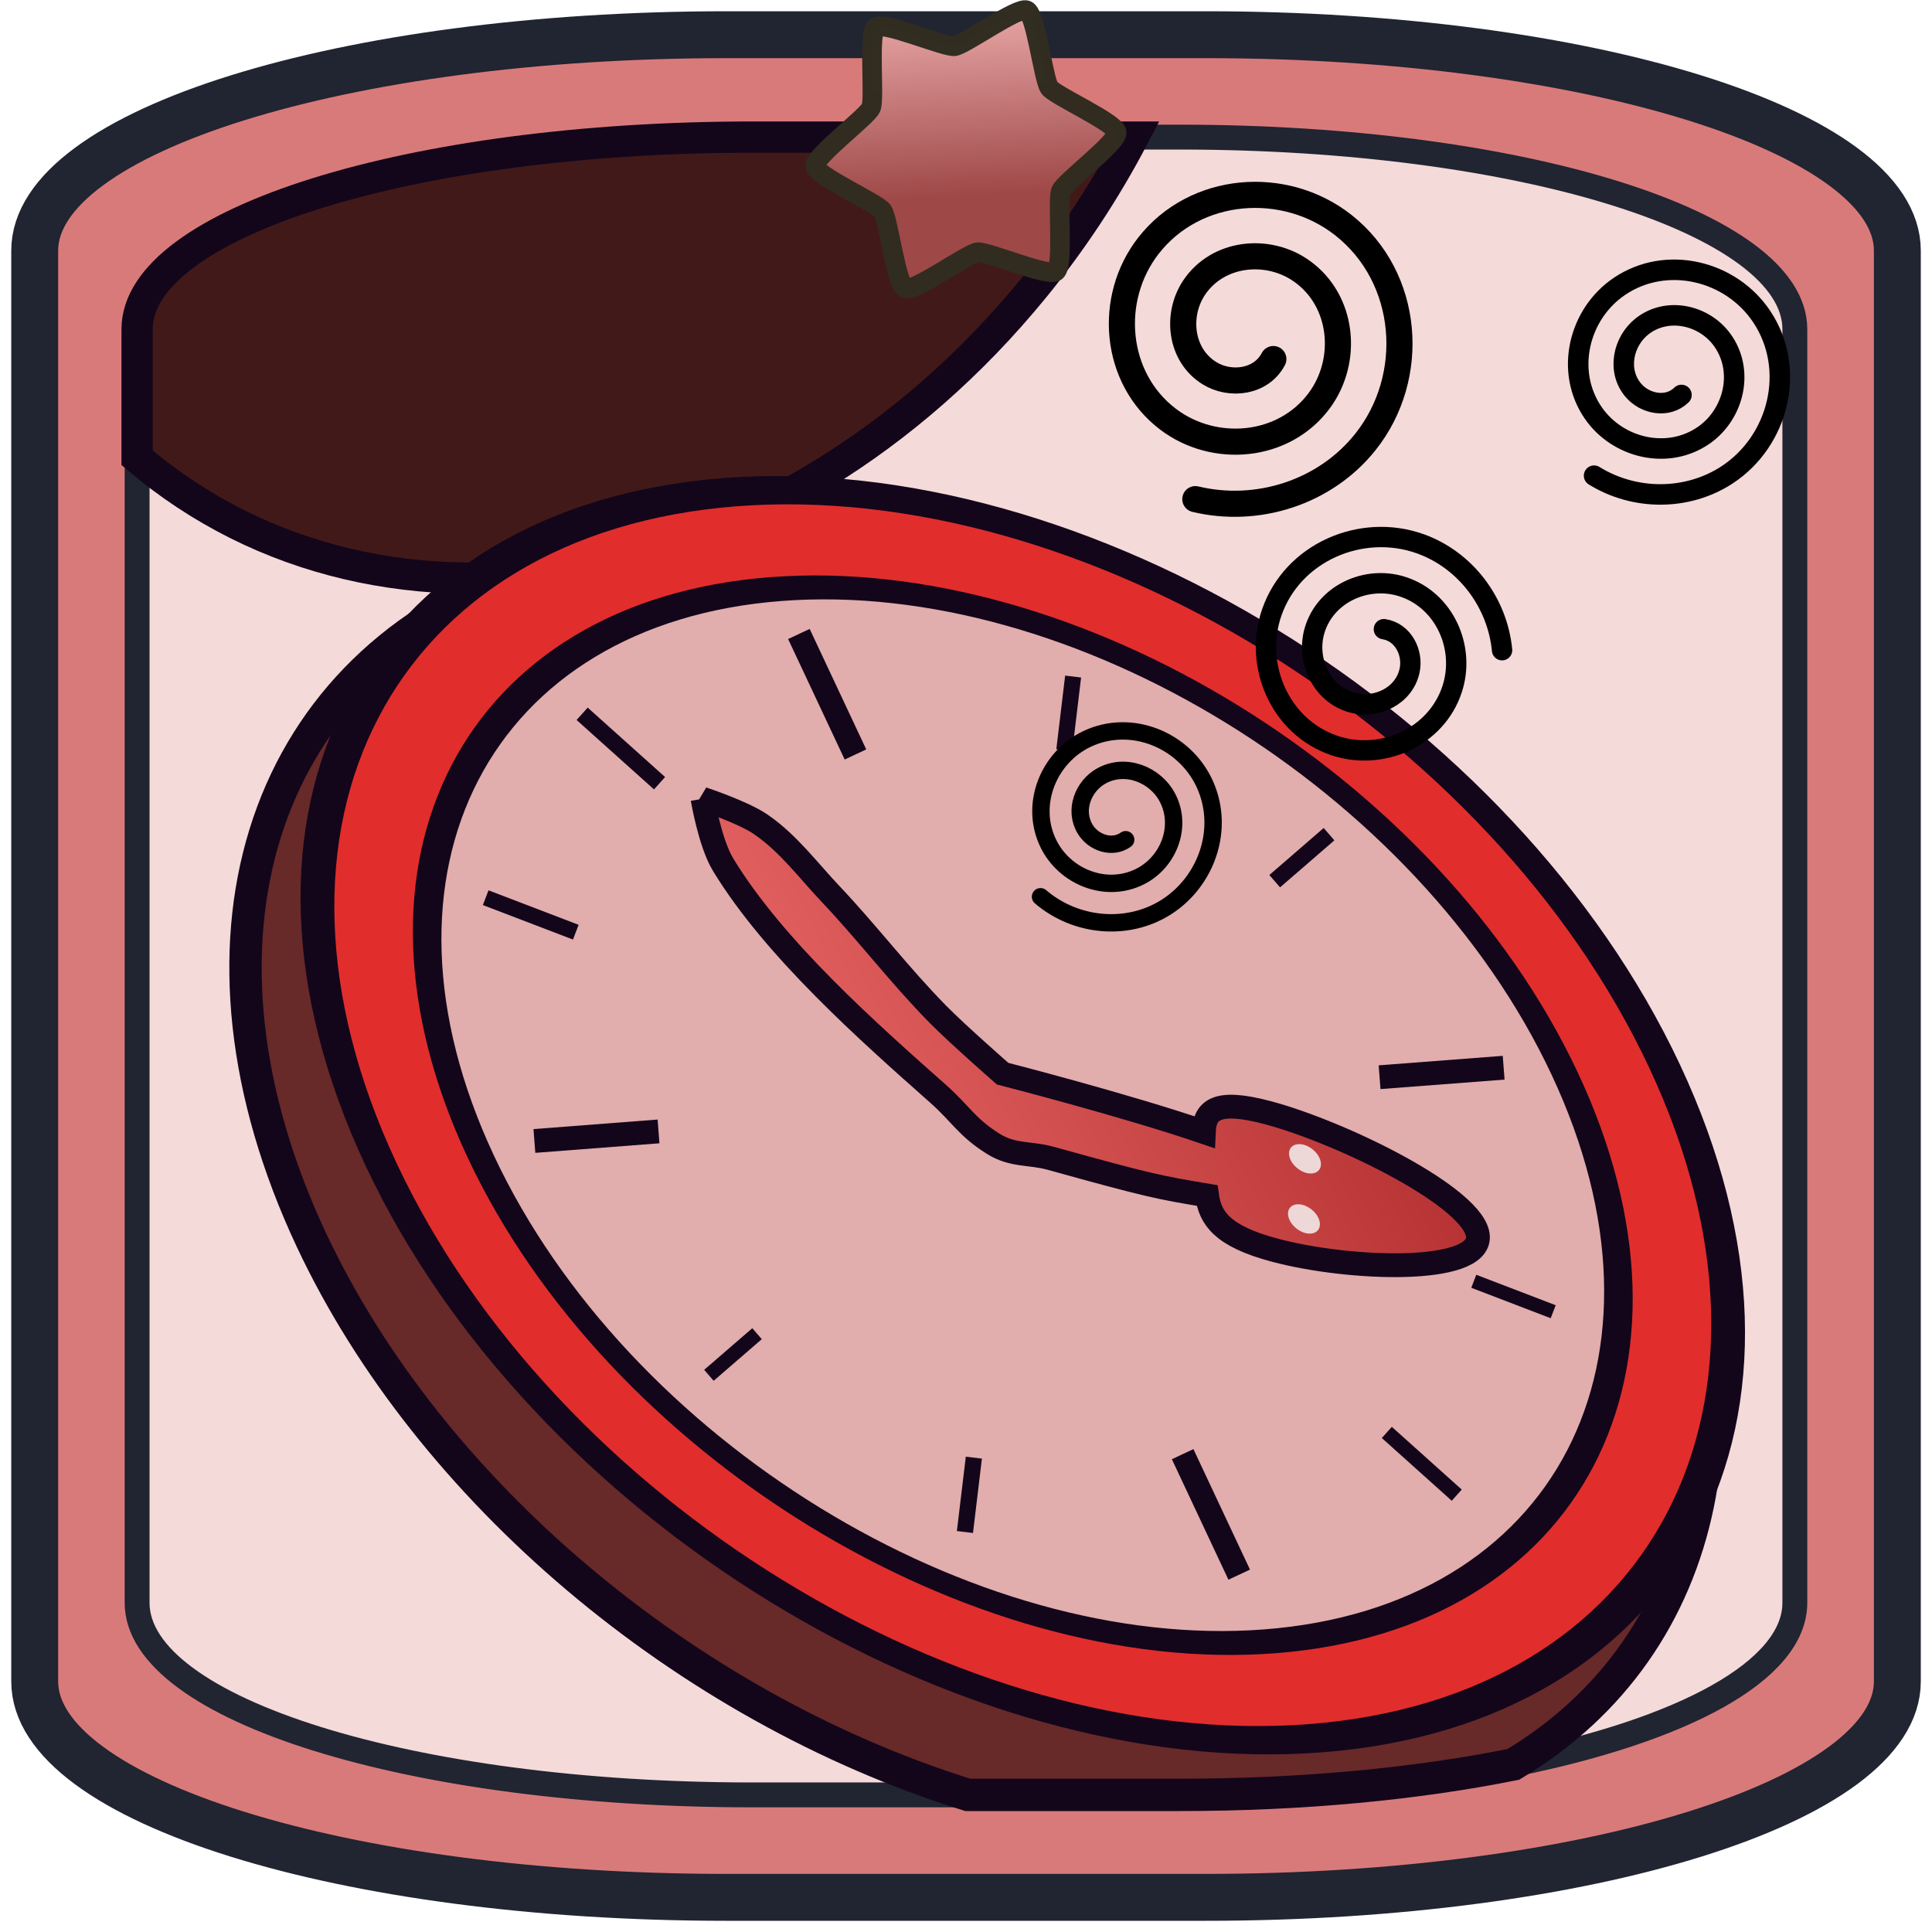
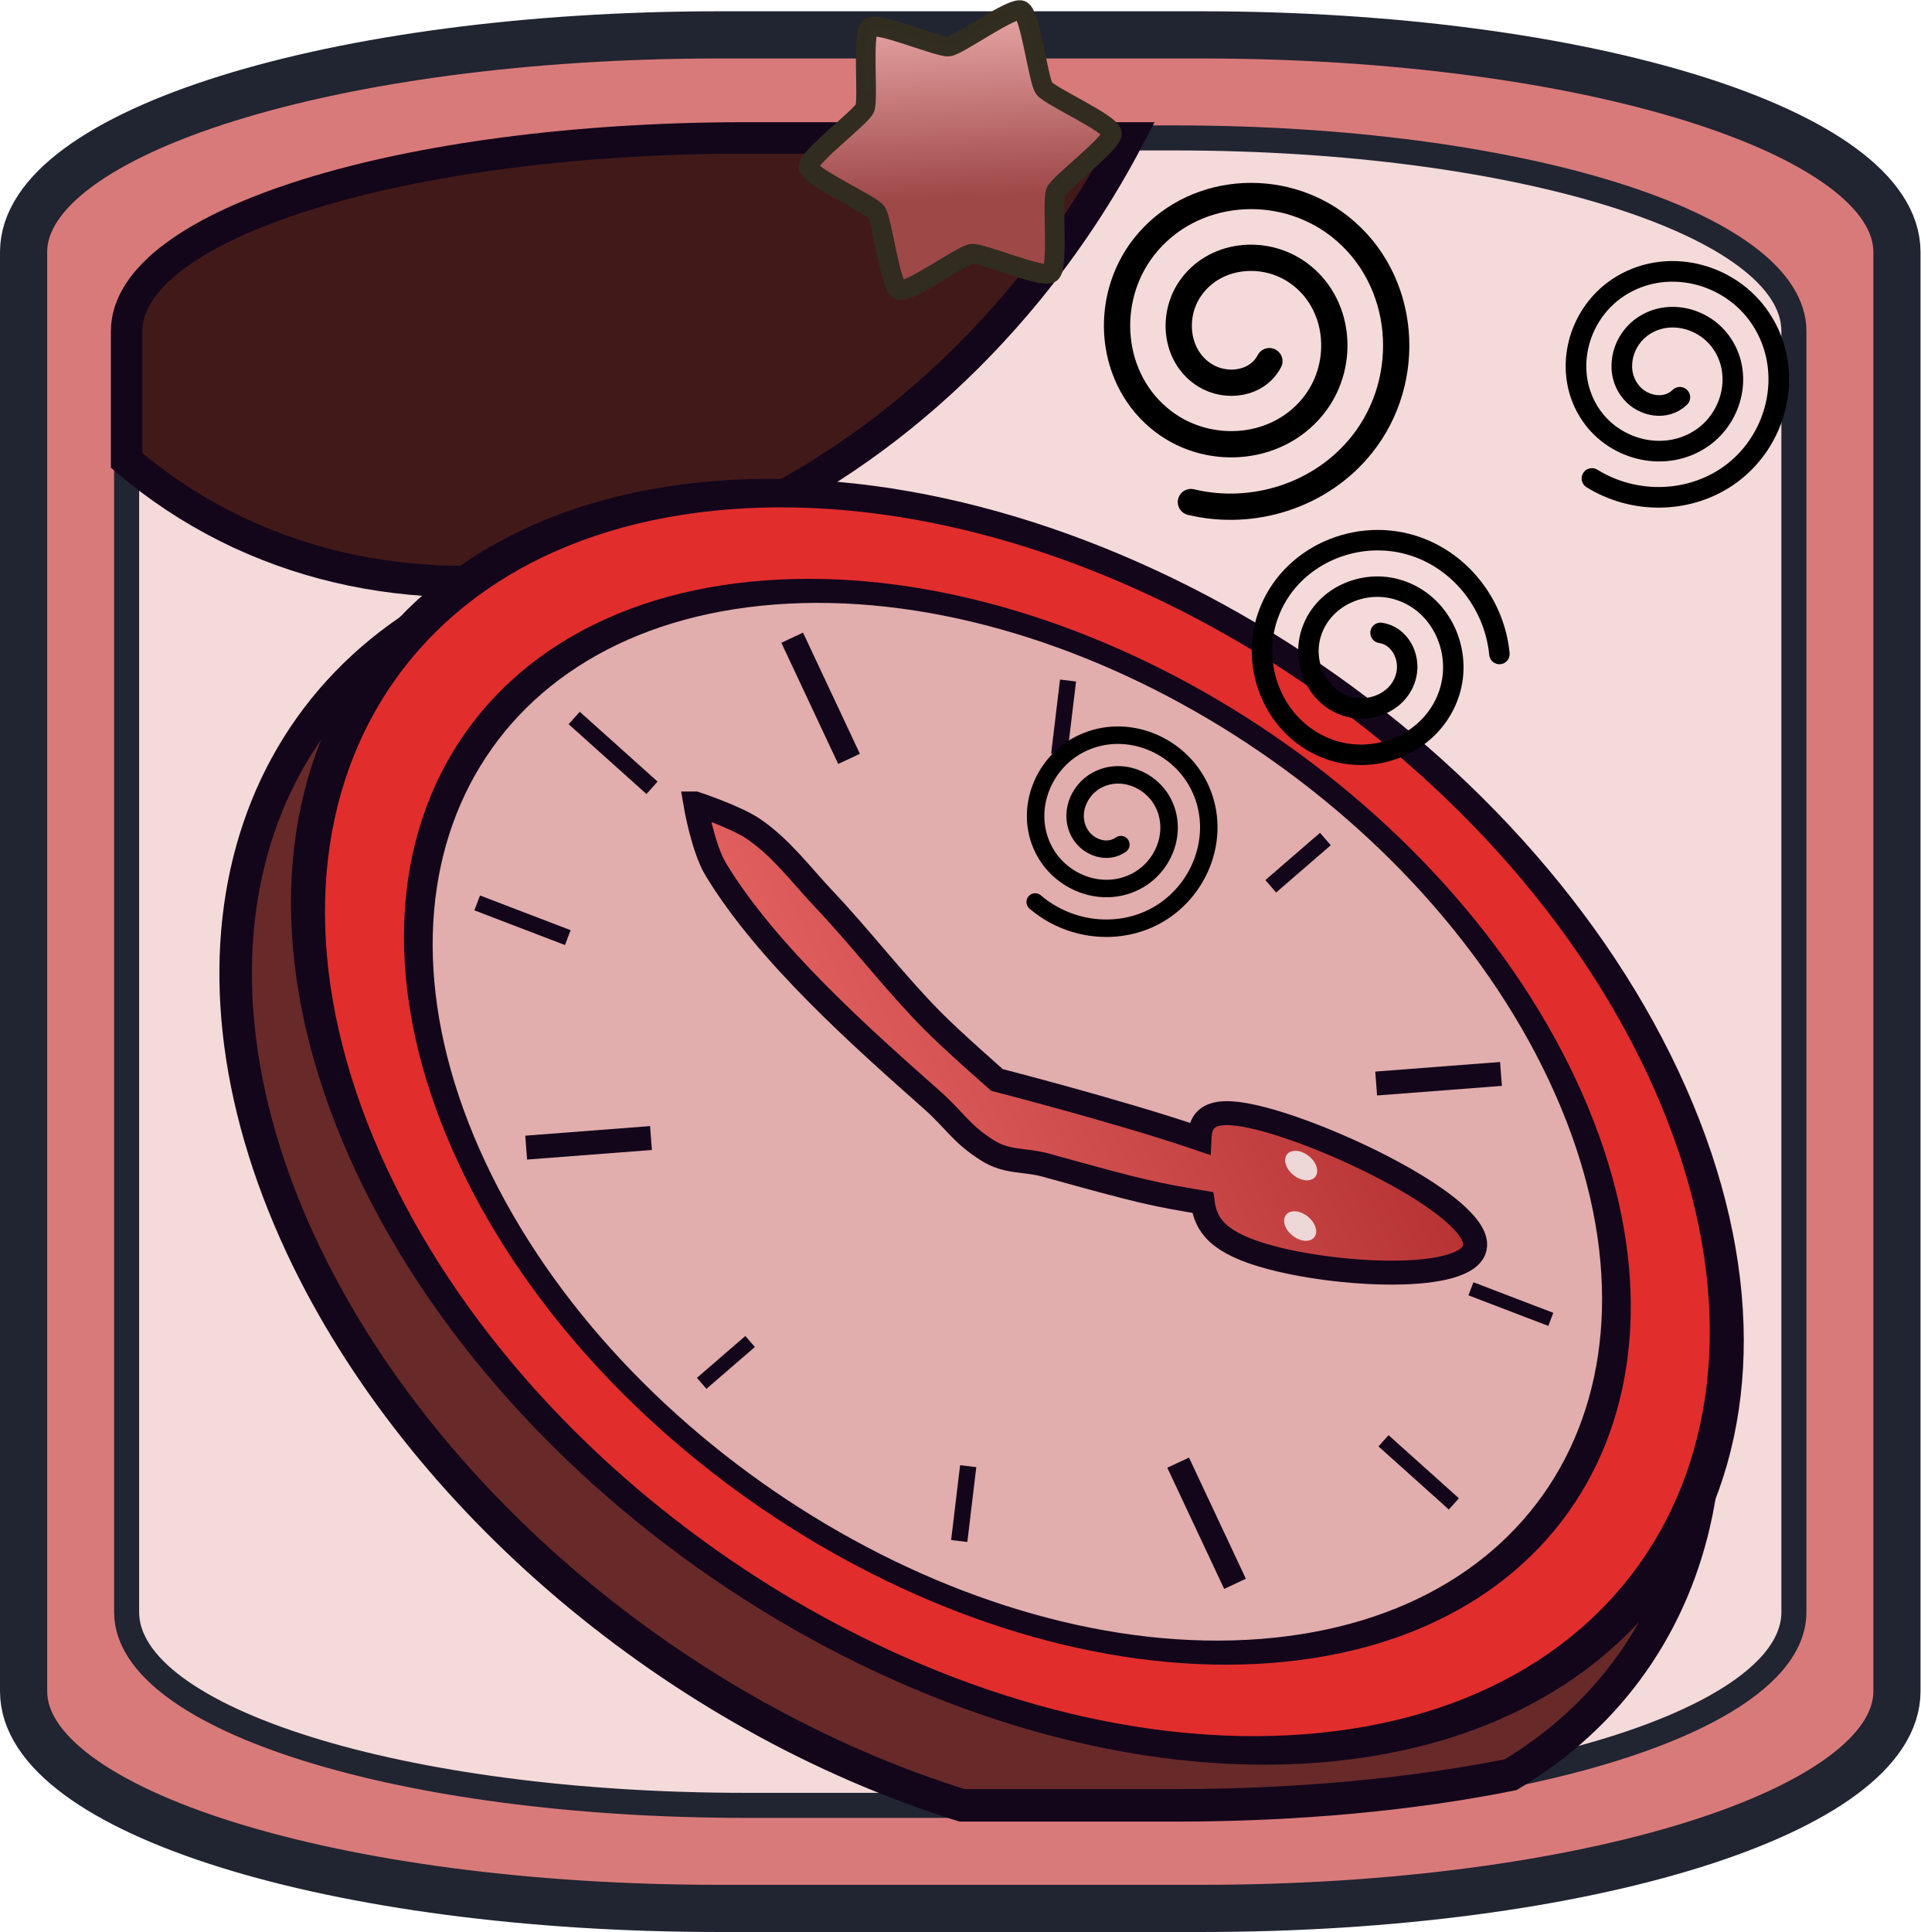
- <svg xmlns="http://www.w3.org/2000/svg" xmlns:xlink="http://www.w3.org/1999/xlink" width="130" height="130" viewBox="0 0 34.396 34.396" version="1.1" id="svg1">
+ <svg xmlns="http://www.w3.org/2000/svg" xmlns:xlink="http://www.w3.org/1999/xlink" width="200" height="201.176" viewBox="0 0 52.917 53.228" version="1.1" id="svg1">
  <defs id="defs1">
    <linearGradient id="linearGradient4">
      <stop style="stop-color:#e26060;stop-opacity:1;" offset="0" id="stop4" />
      <stop style="stop-color:#b63232;stop-opacity:1;" offset="1" id="stop5" />
    </linearGradient>
    <linearGradient xlink:href="#linearGradient33" id="linearGradient34" x1="9.158" y1="0.654" x2="9.524" y2="7.639" gradientUnits="userSpaceOnUse" />
    <linearGradient id="linearGradient33">
      <stop style="stop-color:#f3b5b5;stop-opacity:1;" offset="0" id="stop33" />
      <stop style="stop-color:#9f4848;stop-opacity:1;" offset="0.696" id="stop34" />
    </linearGradient>
-     <linearGradient xlink:href="#linearGradient4" id="linearGradient5" x1="12.979" y1="16.647" x2="23.443" y2="16.647" gradientUnits="userSpaceOnUse" gradientTransform="matrix(0.9970702,-0.07649175,0.4542981,0.9680862,-6.314926,3.558698)" />
+     <linearGradient xlink:href="#linearGradient4" id="linearGradient5" x1="12.979" y1="16.647" x2="23.443" y2="16.647" gradientUnits="userSpaceOnUse" gradientTransform="matrix(1.552003,-0.1190643,0.7071439,1.506888,-9.940898,5.539297)" />
  </defs>
-   <g id="layer1" style="display:inline">
-     <rect style="fill:#d97a7a;fill-opacity:1;stroke:#212532;stroke-width:0.835;stroke-linejoin:round;stroke-miterlimit:8.2;stroke-dasharray:none;stroke-opacity:0.996" id="rect1" width="33.161" height="33.161" x="0.618" y="0.618" ry="3.843" rx="12.308" />
-     <path d="M 17.23,31.955 A 14.336,9.836 35.249 0 1 5.543,22.073 14.336,9.836 35.249 0 1 9.195,10.262 10.754,13.112 32.188 0 1 2.441,8.15 V 28.535 c 0,1.895 4.885,3.42 10.954,3.42 z" style="fill:#f5dada;stroke:#212532;stroke-width:0.443;stroke-linejoin:round;stroke-miterlimit:8.2;stroke-opacity:0.996" id="path10" />
-     <path d="m 20.177,2.441 a 10.754,13.112 32.188 0 1 -1.774,2.685 10.754,13.112 32.188 0 1 -6.348,4.538 14.336,9.836 35.249 0 1 17.168,10.593 14.336,9.836 35.249 0 1 -2.282,11.155 c 3.021,-0.608 5.013,-1.667 5.013,-2.877 V 5.861 c 0,-1.895 -4.885,-3.42 -10.954,-3.42 z" style="fill:#f5dada;stroke:#212532;stroke-width:0.443;stroke-linejoin:round;stroke-miterlimit:8.2;stroke-opacity:0.996" id="path8" />
-     <path style="fill:none;fill-rule:evenodd;stroke:#000000;stroke-width:0.365;stroke-linecap:round;stroke-dasharray:none" id="path12" d="m 29.667,8.526 c -0.247,0.241 -0.65,0.163 -0.859,-0.086 -0.293,-0.347 -0.182,-0.871 0.162,-1.139 0.446,-0.346 1.094,-0.201 1.418,0.239 0.4,0.544 0.221,1.317 -0.315,1.697 C 29.431,9.691 28.532,9.478 28.096,8.845 27.588,8.107 27.835,7.082 28.565,6.591 c 0.836,-0.563 1.987,-0.281 2.534,0.545 0.618,0.933 0.301,2.21 -0.621,2.813 -0.711,0.464 -1.649,0.459 -2.367,0.014" transform="translate(0.2687974,-1.494359)" />
-     <path style="fill:none;fill-rule:evenodd;stroke:#000000;stroke-width:0.465;stroke-dasharray:none;stroke-linecap:round" id="path13" d="M 21.407,5.644 C 21.192,6.056 20.643,6.126 20.27,5.896 19.749,5.575 19.671,4.857 19.998,4.37 20.423,3.739 21.314,3.651 21.914,4.079 22.655,4.606 22.751,5.671 22.225,6.383 21.595,7.235 20.355,7.34 19.531,6.714 18.569,5.983 18.454,4.567 19.18,3.63 20.013,2.557 21.605,2.434 22.654,3.26 c 1.184,0.934 1.316,2.703 0.389,3.863 -0.714,0.894 -1.917,1.281 -3.025,1.015" transform="translate(1.262849,0.7483547)" />
+   <g id="layer1" style="display:inline" transform="translate(-0.2000028,-7.6333346e-5)">
+     <rect style="fill:#d97a7a;fill-opacity:1;stroke:#212532;stroke-width:1.3;stroke-linejoin:round;stroke-miterlimit:8.2;stroke-dasharray:none;stroke-opacity:0.996" id="rect1" width="51.617" height="51.617" x="0.85" y="0.961" ry="5.982" rx="19.158" />
+     <path d="M 26.708,49.739 A 22.315,15.311 35.249 0 1 8.517,34.357 22.315,15.311 35.249 0 1 14.201,15.974 16.74,20.41 32.188 0 1 3.689,12.686 v 31.73 c 0,2.949 7.604,5.323 17.05,5.323 z" style="fill:#f5dada;stroke:#212532;stroke-width:0.69;stroke-linejoin:round;stroke-miterlimit:8.2;stroke-opacity:0.996" id="path10" />
+     <path d="m 31.296,3.8 a 16.74,20.41 32.188 0 1 -2.761,4.179 16.74,20.41 32.188 0 1 -9.882,7.063 22.315,15.311 35.249 0 1 26.724,16.488 22.315,15.311 35.249 0 1 -3.552,17.364 c 4.702,-0.946 7.803,-2.594 7.803,-4.478 V 9.123 c 0,-2.949 -7.604,-5.323 -17.05,-5.323 z" style="fill:#f5dada;stroke:#212532;stroke-width:0.69;stroke-linejoin:round;stroke-miterlimit:8.2;stroke-opacity:0.996" id="path8" />
+     <path style="fill:none;fill-rule:evenodd;stroke:#000000;stroke-width:0.365;stroke-linecap:round;stroke-dasharray:none" id="path12" d="m 29.667,8.526 c -0.247,0.241 -0.65,0.163 -0.859,-0.086 -0.293,-0.347 -0.182,-0.871 0.162,-1.139 0.446,-0.346 1.094,-0.201 1.418,0.239 0.4,0.544 0.221,1.317 -0.315,1.697 C 29.431,9.691 28.532,9.478 28.096,8.845 27.588,8.107 27.835,7.082 28.565,6.591 c 0.836,-0.563 1.987,-0.281 2.534,0.545 0.618,0.933 0.301,2.21 -0.621,2.813 -0.711,0.464 -1.649,0.459 -2.367,0.014" transform="matrix(1.556564,0,0,1.556564,0.3070861,-2.326107)" />
+     <path style="fill:none;fill-rule:evenodd;stroke:#000000;stroke-width:0.465;stroke-linecap:round;stroke-dasharray:none" id="path13" d="M 21.407,5.644 C 21.192,6.056 20.643,6.126 20.27,5.896 19.749,5.575 19.671,4.857 19.998,4.37 20.423,3.739 21.314,3.651 21.914,4.079 22.655,4.606 22.751,5.671 22.225,6.383 21.595,7.235 20.355,7.34 19.531,6.714 18.569,5.983 18.454,4.567 19.18,3.63 20.013,2.557 21.605,2.434 22.654,3.26 c 1.184,0.934 1.316,2.703 0.389,3.863 -0.714,0.894 -1.917,1.281 -3.025,1.015" transform="matrix(1.556564,0,0,1.556564,1.85439,1.164819)" />
  </g>
-   <g id="layer2">
-     <path d="m 20.177,2.441 h -6.782 c -6.069,0 -10.954,1.525 -10.954,3.42 V 8.15 A 10.754,13.112 32.188 0 0 18.404,5.126 10.754,13.112 32.188 0 0 20.177,2.441 Z" style="fill:#421919;stroke:#13061b;stroke-width:0.557" id="path7" />
-     <path d="m 9.195,10.262 a 10.754,13.112 32.188 0 0 2.86,-0.599 14.336,9.836 35.249 0 0 -0.066,0.005 14.336,9.836 35.249 0 0 -2.794,0.594 z" style="fill:#682929;stroke:#13061b;stroke-width:0.576" id="path11" />
-     <path d="M 26.942,31.412 A 14.336,9.836 35.249 0 0 29.224,20.256 14.336,9.836 35.249 0 0 12.055,9.663 10.754,13.112 32.188 0 1 9.195,10.262 14.336,9.836 35.249 0 0 5.543,22.073 14.336,9.836 35.249 0 0 17.23,31.955 h 3.771 c 2.193,0 4.231,-0.199 5.941,-0.543 z" style="fill:#682929;stroke:#13061b;stroke-width:0.576" id="path9" />
-     <ellipse style="fill:#e22d2d;fill-opacity:1;stroke:#13061b;stroke-width:0.555" id="path1-3" cx="8.608" cy="22.659" rx="11.458" ry="12.253" transform="matrix(0.9970702,-0.07649175,0.424823,0.9052764,0,0)" />
-     <ellipse style="fill:#e2adad;fill-opacity:1;stroke:#13061b;stroke-width:0.469" id="path1" cx="8.608" cy="22.659" rx="9.676" ry="10.347" transform="matrix(0.9970702,-0.07649175,0.424823,0.9052764,0,0)" />
-     <path style="fill:#e2adad;fill-opacity:1;stroke:#13061b;stroke-width:0.424" d="m 14.223,11.287 1.007,2.145" id="path2" />
-     <path style="fill:#e2adad;fill-opacity:1;stroke:#13061b;stroke-width:0.424" d="m 21.055,25.889 1.007,2.145" id="path2-8" />
-     <path style="fill:#e2adad;fill-opacity:1;stroke:#13061b;stroke-width:0.286" d="m 19.105,12.045 -0.157,1.311" id="path2-1" />
-     <path style="fill:#e2adad;fill-opacity:1;stroke:#13061b;stroke-width:0.289" d="m 17.338,25.951 -0.159,1.324" id="path2-8-7" />
-     <path style="fill:#e2adad;fill-opacity:1;stroke:#13061b;stroke-width:0.291" d="m 23.661,14.851 -0.967,0.837" id="path2-7" />
-     <path style="fill:#e2adad;fill-opacity:1;stroke:#13061b;stroke-width:0.258" d="m 13.478,23.744 -0.857,0.741" id="path2-8-6" />
-     <path style="fill:#e2adad;fill-opacity:1;stroke:#13061b;stroke-width:0.424" d="m 26.77,19.009 -2.209,0.169" id="path2-2" />
-     <path style="fill:#e2adad;fill-opacity:1;stroke:#13061b;stroke-width:0.424" d="M 11.724,20.143 9.514,20.313" id="path2-8-2" />
-     <path style="fill:#e2adad;fill-opacity:1;stroke:#13061b;stroke-width:0.296" d="m 10.364,12.708 1.378,1.236" id="path2-76" />
-     <path style="fill:#e2adad;fill-opacity:1;stroke:#13061b;stroke-width:0.267" d="m 24.69,25.502 1.245,1.117" id="path2-8-1" />
-     <path style="fill:#e2adad;fill-opacity:1;stroke:#13061b;stroke-width:0.281" d="m 8.647,15.982 1.604,0.614" id="path2-9" />
-     <path style="fill:#e2adad;fill-opacity:1;stroke:#13061b;stroke-width:0.248" d="m 26.238,22.811 1.414,0.542" id="path2-8-5" />
-     <path id="path3" style="fill:url(#linearGradient5);stroke:#13061b;stroke-width:0.424" d="m 12.508,14.222 c 0,0 0.132,0.787 0.364,1.169 0.91,1.501 2.607,2.998 3.827,4.08 0.412,0.365 0.508,0.593 0.982,0.891 0.351,0.221 0.654,0.156 1.027,0.26 1.77,0.491 1.902,0.513 2.782,0.662 0.055,0.402 0.267,0.723 1.205,0.973 1.34,0.357 3.652,0.432 3.617,-0.244 -0.035,-0.676 -2.404,-1.847 -3.743,-2.204 -0.933,-0.248 -1.121,-0.036 -1.137,0.344 -1.407,-0.48 -3.582,-1.038 -3.582,-1.038 0,0 -0.786,-0.687 -1.148,-1.053 -0.679,-0.688 -1.249,-1.443 -1.911,-2.142 -0.403,-0.425 -0.757,-0.91 -1.252,-1.247 -0.317,-0.216 -1.032,-0.452 -1.032,-0.452 z" />
-     <ellipse style="fill:#edd7d7;fill-opacity:1;stroke:#13061b;stroke-width:0;stroke-dasharray:none" id="path4" cx="13.119" cy="23.898" rx="0.257" ry="0.288" transform="matrix(0.9970702,-0.07649175,0.424823,0.9052764,0,0)" />
-     <path style="display:inline;fill:none;fill-rule:evenodd;stroke:#000000;stroke-width:0.265;stroke-linecap:round;stroke-dasharray:none" id="path14" d="m 24.288,10.078 c 0.252,0.038 0.387,0.31 0.334,0.544 -0.073,0.328 -0.431,0.497 -0.743,0.414 -0.403,-0.108 -0.608,-0.554 -0.494,-0.941 0.141,-0.478 0.676,-0.719 1.139,-0.573 0.554,0.174 0.831,0.798 0.653,1.338 -0.207,0.63 -0.921,0.942 -1.536,0.733 -0.705,-0.24 -1.054,-1.043 -0.813,-1.735 0.272,-0.781 1.166,-1.166 1.933,-0.893 0.591,0.211 1.007,0.765 1.067,1.387" transform="matrix(1.36648,0,0,1.36648,-8.55151,-2.570107)" />
-     <path style="display:inline;fill:none;fill-rule:evenodd;stroke:#000000;stroke-width:0.265;stroke-linecap:round;stroke-dasharray:none" id="path14-2" d="m 24.288,10.078 c 0.252,0.038 0.387,0.31 0.334,0.544 -0.073,0.328 -0.431,0.497 -0.743,0.414 -0.403,-0.108 -0.608,-0.554 -0.494,-0.941 0.141,-0.478 0.676,-0.719 1.139,-0.573 0.554,0.174 0.831,0.798 0.653,1.338 -0.207,0.63 -0.921,0.942 -1.536,0.733 -0.705,-0.24 -1.054,-1.043 -0.813,-1.735 0.272,-0.781 1.166,-1.166 1.933,-0.893 0.591,0.211 1.007,0.765 1.067,1.387" transform="matrix(-0.8408178,0.8089598,-0.8089598,-0.8408178,48.61548,3.775243)" />
-     <ellipse style="fill:#edd7d7;fill-opacity:1;stroke:#13061b;stroke-width:0;stroke-dasharray:none" id="path4-3" cx="12.615" cy="25.038" rx="0.257" ry="0.288" transform="matrix(0.9970702,-0.07649175,0.424823,0.9052764,0,0)" />
+   <g id="layer2" transform="translate(-0.2000028,-7.6333346e-5)">
+     <path d="M 31.296,3.8 H 20.739 c -9.446,0 -17.05,2.374 -17.05,5.323 v 3.563 A 16.74,20.41 32.188 0 0 28.535,7.979 16.74,20.41 32.188 0 0 31.296,3.8 Z" style="fill:#421919;stroke:#13061b;stroke-width:0.867" id="path7" />
+     <path d="m 14.201,15.974 a 16.74,20.41 32.188 0 0 4.452,-0.932 22.315,15.311 35.249 0 0 -0.103,0.008 22.315,15.311 35.249 0 0 -4.349,0.924 z" style="fill:#682929;stroke:#13061b;stroke-width:0.896" id="path11" />
+     <path d="M 41.825,48.894 A 22.315,15.311 35.249 0 0 45.377,31.53 22.315,15.311 35.249 0 0 18.653,15.042 16.74,20.41 32.188 0 1 14.201,15.974 22.315,15.311 35.249 0 0 8.517,34.357 22.315,15.311 35.249 0 0 26.708,49.739 h 5.87 c 3.414,0 6.586,-0.31 9.247,-0.845 z" style="fill:#682929;stroke:#13061b;stroke-width:0.896" id="path9" />
+     <ellipse style="fill:#e22d2d;fill-opacity:1;stroke:#13061b;stroke-width:0.865" id="path1-3" cx="13.291" cy="35.262" rx="17.835" ry="19.072" transform="matrix(0.9970702,-0.07649175,0.424823,0.9052764,0,0)" />
+     <ellipse style="fill:#e2adad;fill-opacity:1;stroke:#13061b;stroke-width:0.73" id="path1" cx="13.291" cy="35.262" rx="15.061" ry="16.106" transform="matrix(0.9970702,-0.07649175,0.424823,0.9052764,0,0)" />
+     <path style="fill:#e2adad;fill-opacity:1;stroke:#13061b;stroke-width:0.66" d="m 22.027,17.569 1.567,3.339" id="path2" />
+     <path style="fill:#e2adad;fill-opacity:1;stroke:#13061b;stroke-width:0.66" d="m 32.662,40.297 1.567,3.339" id="path2-8" />
+     <path style="fill:#e2adad;fill-opacity:1;stroke:#13061b;stroke-width:0.445" d="m 29.628,18.749 -0.245,2.041" id="path2-1" />
+     <path style="fill:#e2adad;fill-opacity:1;stroke:#13061b;stroke-width:0.45" d="m 26.877,40.394 -0.247,2.062" id="path2-8-7" />
+     <path style="fill:#e2adad;fill-opacity:1;stroke:#13061b;stroke-width:0.453" d="m 36.719,23.116 -1.506,1.302" id="path2-7" />
+     <path style="fill:#e2adad;fill-opacity:1;stroke:#13061b;stroke-width:0.401" d="m 20.868,36.959 -1.334,1.153" id="path2-8-6" />
+     <path style="fill:#e2adad;fill-opacity:1;stroke:#13061b;stroke-width:0.66" d="m 41.557,29.588 -3.439,0.264" id="path2-2" />
+     <path style="fill:#e2adad;fill-opacity:1;stroke:#13061b;stroke-width:0.66" d="M 18.137,31.354 14.698,31.618" id="path2-8-2" />
+     <path style="fill:#e2adad;fill-opacity:1;stroke:#13061b;stroke-width:0.46" d="m 16.021,19.781 2.145,1.924" id="path2-76" />
+     <path style="fill:#e2adad;fill-opacity:1;stroke:#13061b;stroke-width:0.416" d="m 38.321,39.695 1.938,1.739" id="path2-8-1" />
+     <path style="fill:#e2adad;fill-opacity:1;stroke:#13061b;stroke-width:0.438" d="m 13.348,24.876 2.497,0.956" id="path2-9" />
+     <path style="fill:#e2adad;fill-opacity:1;stroke:#13061b;stroke-width:0.386" d="m 40.729,35.507 2.201,0.843" id="path2-8-5" />
+     <path id="path3" style="fill:url(#linearGradient5);stroke:#13061b;stroke-width:0.66" d="m 19.358,22.137 c 0,0 0.206,1.225 0.567,1.82 1.417,2.337 4.058,4.667 5.957,6.351 0.641,0.569 0.792,0.923 1.528,1.387 0.547,0.345 1.018,0.243 1.599,0.404 2.755,0.765 2.961,0.798 4.33,1.031 0.086,0.626 0.416,1.126 1.876,1.515 2.085,0.555 5.684,0.673 5.63,-0.379 -0.055,-1.052 -3.742,-2.876 -5.827,-3.431 -1.453,-0.387 -1.744,-0.056 -1.769,0.536 -2.19,-0.747 -5.576,-1.616 -5.576,-1.616 0,0 -1.223,-1.069 -1.786,-1.639 -1.057,-1.071 -1.944,-2.246 -2.974,-3.334 -0.627,-0.662 -1.179,-1.417 -1.948,-1.942 -0.494,-0.337 -1.606,-0.703 -1.606,-0.703 z" />
+     <ellipse style="fill:#edd7d7;fill-opacity:1;stroke:#13061b;stroke-width:0;stroke-dasharray:none" id="path4" cx="20.312" cy="37.189" rx="0.4" ry="0.448" transform="matrix(0.9970702,-0.07649175,0.424823,0.9052764,0,0)" />
+     <path style="display:inline;fill:none;fill-rule:evenodd;stroke:#000000;stroke-width:0.265;stroke-linecap:round;stroke-dasharray:none" id="path14" d="m 24.288,10.078 c 0.252,0.038 0.387,0.31 0.334,0.544 -0.073,0.328 -0.431,0.497 -0.743,0.414 -0.403,-0.108 -0.608,-0.554 -0.494,-0.941 0.141,-0.478 0.676,-0.719 1.139,-0.573 0.554,0.174 0.831,0.798 0.653,1.338 -0.207,0.63 -0.921,0.942 -1.536,0.733 -0.705,-0.24 -1.054,-1.043 -0.813,-1.735 0.272,-0.781 1.166,-1.166 1.933,-0.893 0.591,0.211 1.007,0.765 1.067,1.387" transform="matrix(2.127014,0,0,2.127014,-13.42228,-4.000577)" />
+     <path style="display:inline;fill:none;fill-rule:evenodd;stroke:#000000;stroke-width:0.265;stroke-linecap:round;stroke-dasharray:none" id="path14-2" d="m 24.288,10.078 c 0.252,0.038 0.387,0.31 0.334,0.544 -0.073,0.328 -0.431,0.497 -0.743,0.414 -0.403,-0.108 -0.608,-0.554 -0.494,-0.941 0.141,-0.478 0.676,-0.719 1.139,-0.573 0.554,0.174 0.831,0.798 0.653,1.338 -0.207,0.63 -0.921,0.942 -1.536,0.733 -0.705,-0.24 -1.054,-1.043 -0.813,-1.735 0.272,-0.781 1.166,-1.166 1.933,-0.893 0.591,0.211 1.007,0.765 1.067,1.387" transform="matrix(-1.308786,1.259197,-1.259197,-1.308786,75.56176,5.876364)" />
+     <ellipse style="fill:#edd7d7;fill-opacity:1;stroke:#13061b;stroke-width:0;stroke-dasharray:none" id="path4-3" cx="19.528" cy="38.963" rx="0.4" ry="0.448" transform="matrix(0.9970702,-0.07649175,0.424823,0.9052764,0,0)" />
  </g>
-   <g id="layer3">
-     <path style="display:inline;fill:url(#linearGradient34);fill-opacity:1;fill-rule:nonzero;stroke:#322d21;stroke-width:0.443;stroke-linejoin:round;stroke-miterlimit:8.2;stroke-opacity:0.996;stroke-dasharray:none" id="path1-5" d="M 11.386,7.222 C 11.206,7.354 9.83,6.763 9.608,6.788 9.387,6.813 8.175,7.693 7.971,7.604 7.767,7.515 7.59,6.027 7.458,5.848 7.325,5.669 5.957,5.059 5.932,4.837 5.908,4.616 7.107,3.719 7.197,3.515 7.286,3.311 7.13,1.821 7.309,1.689 7.488,1.557 8.865,2.147 9.086,2.122 9.308,2.098 10.52,1.218 10.724,1.307 c 0.204,0.089 0.381,1.577 0.513,1.756 0.132,0.179 1.5,0.789 1.525,1.01 0.025,0.221 -1.175,1.118 -1.264,1.322 -0.089,0.204 0.067,1.694 -0.112,1.826 z" transform="matrix(0.7858907,0,0,0.7858907,9.851795,-0.8439992)" />
+   <g id="layer3" transform="translate(-0.2000028,-7.6333346e-5)">
+     <path style="display:inline;fill:url(#linearGradient34);fill-opacity:1;fill-rule:nonzero;stroke:#322d21;stroke-width:0.443;stroke-linejoin:round;stroke-miterlimit:8.2;stroke-dasharray:none;stroke-opacity:0.996" id="path1-5" d="M 11.386,7.222 C 11.206,7.354 9.83,6.763 9.608,6.788 9.387,6.813 8.175,7.693 7.971,7.604 7.767,7.515 7.59,6.027 7.458,5.848 7.325,5.669 5.957,5.059 5.932,4.837 5.908,4.616 7.107,3.719 7.197,3.515 7.286,3.311 7.13,1.821 7.309,1.689 7.488,1.557 8.865,2.147 9.086,2.122 9.308,2.098 10.52,1.218 10.724,1.307 c 0.204,0.089 0.381,1.577 0.513,1.756 0.132,0.179 1.5,0.789 1.525,1.01 0.025,0.221 -1.175,1.118 -1.264,1.322 -0.089,0.204 0.067,1.694 -0.112,1.826 z" transform="matrix(1.223289,0,0,1.223289,15.22363,-1.313781)" />
  </g>
</svg>
